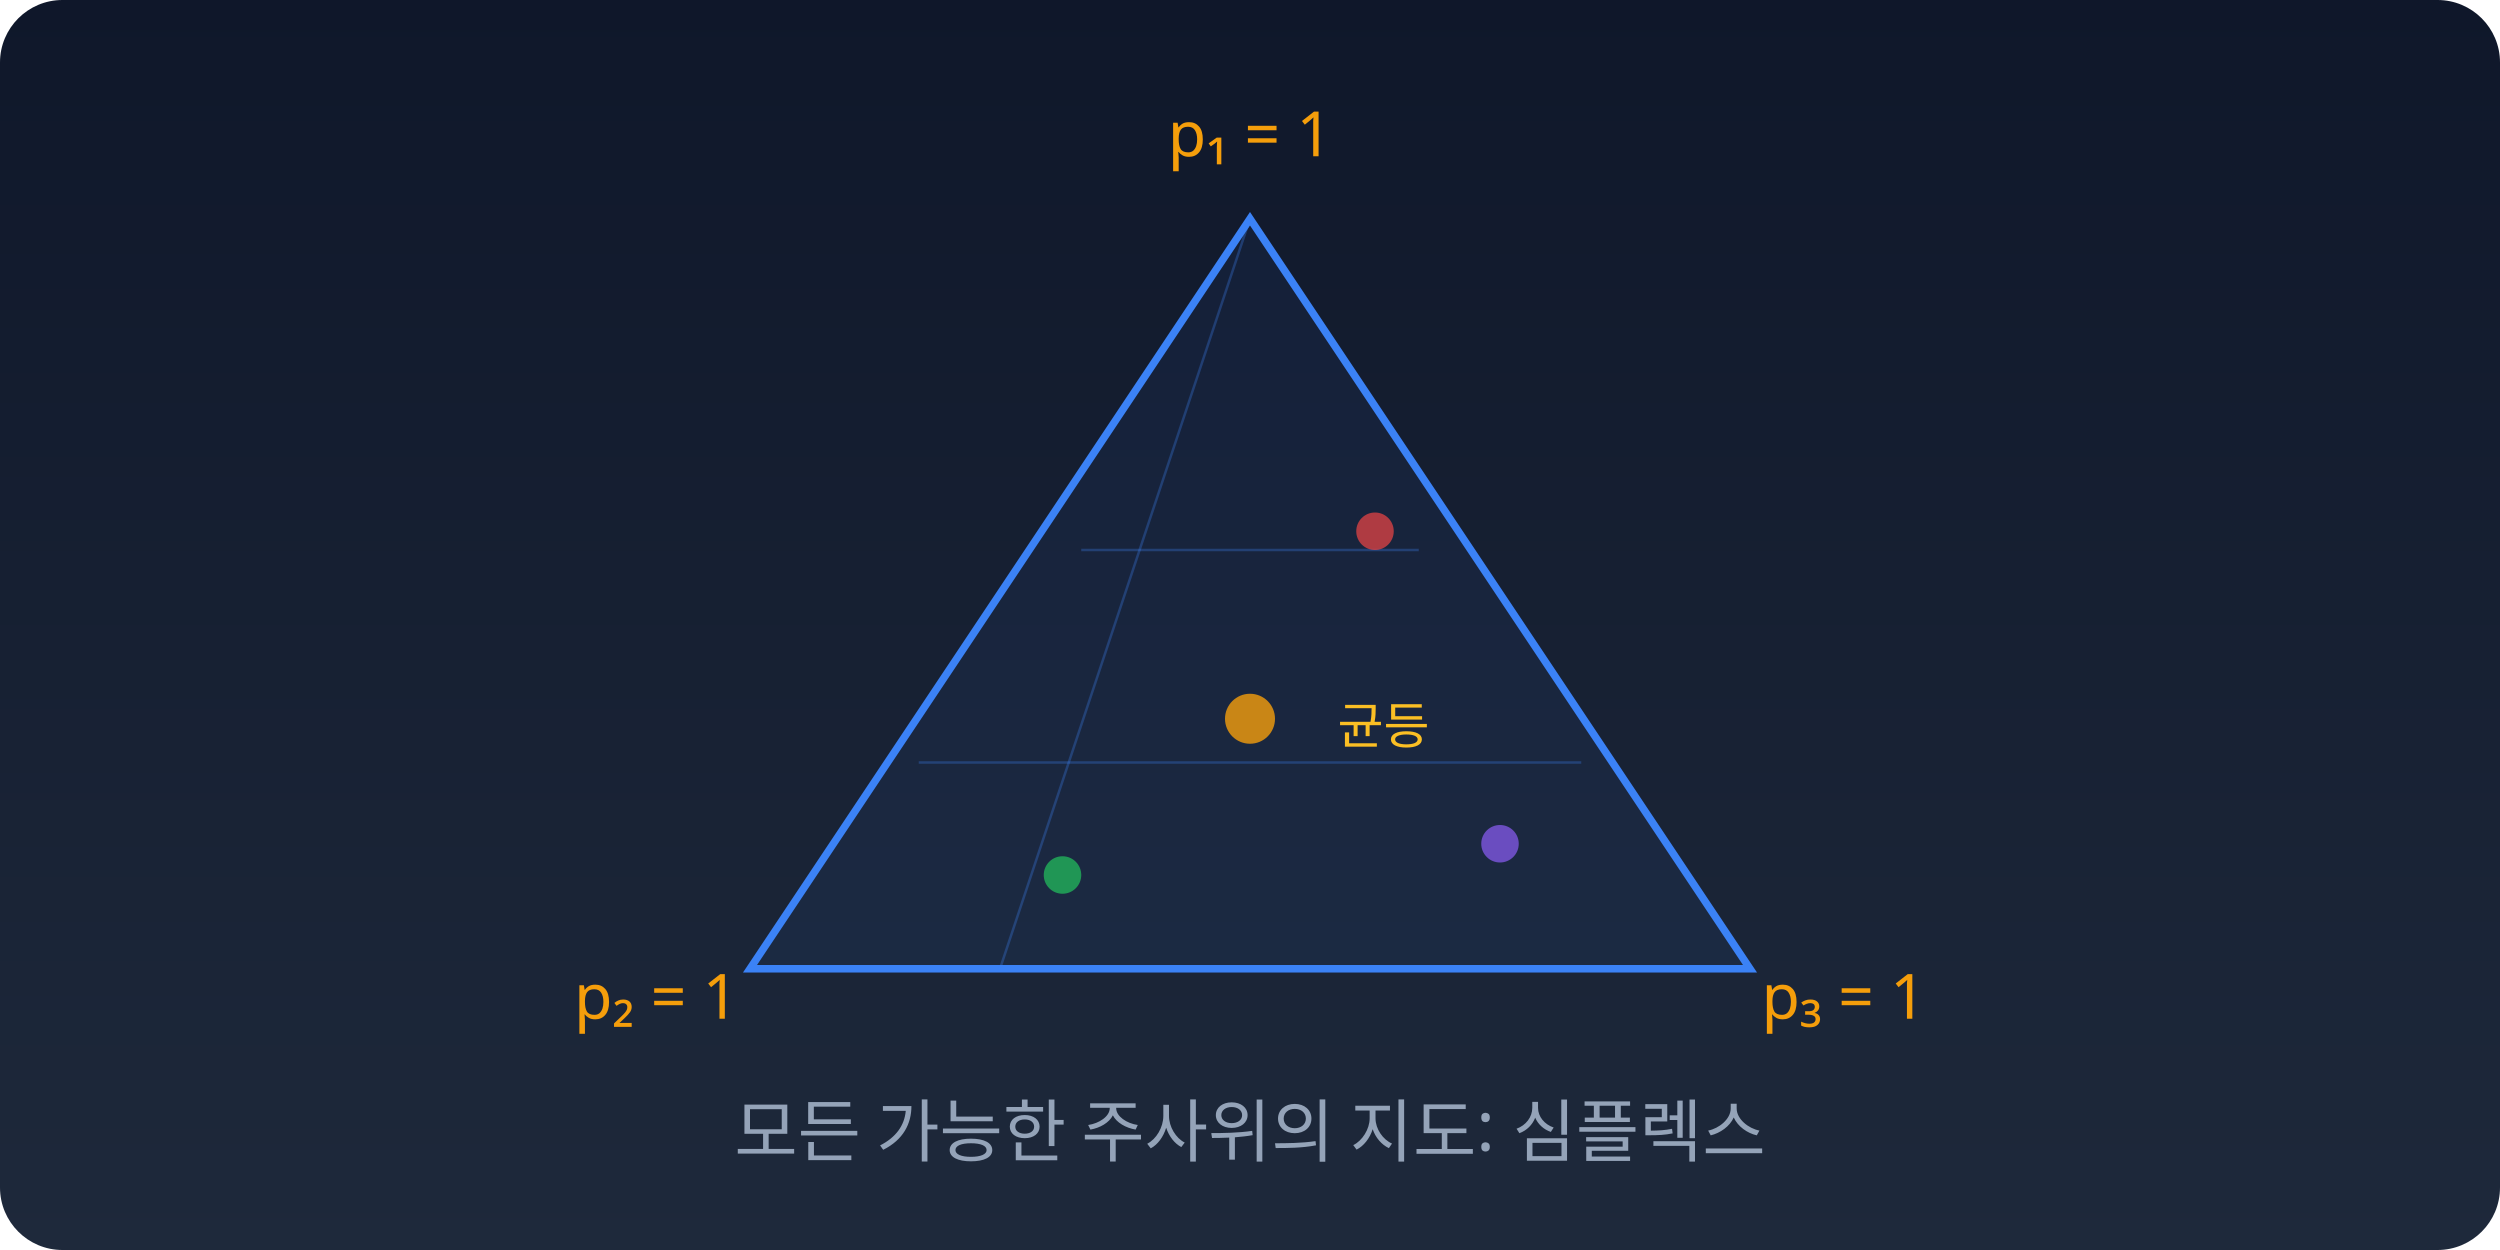
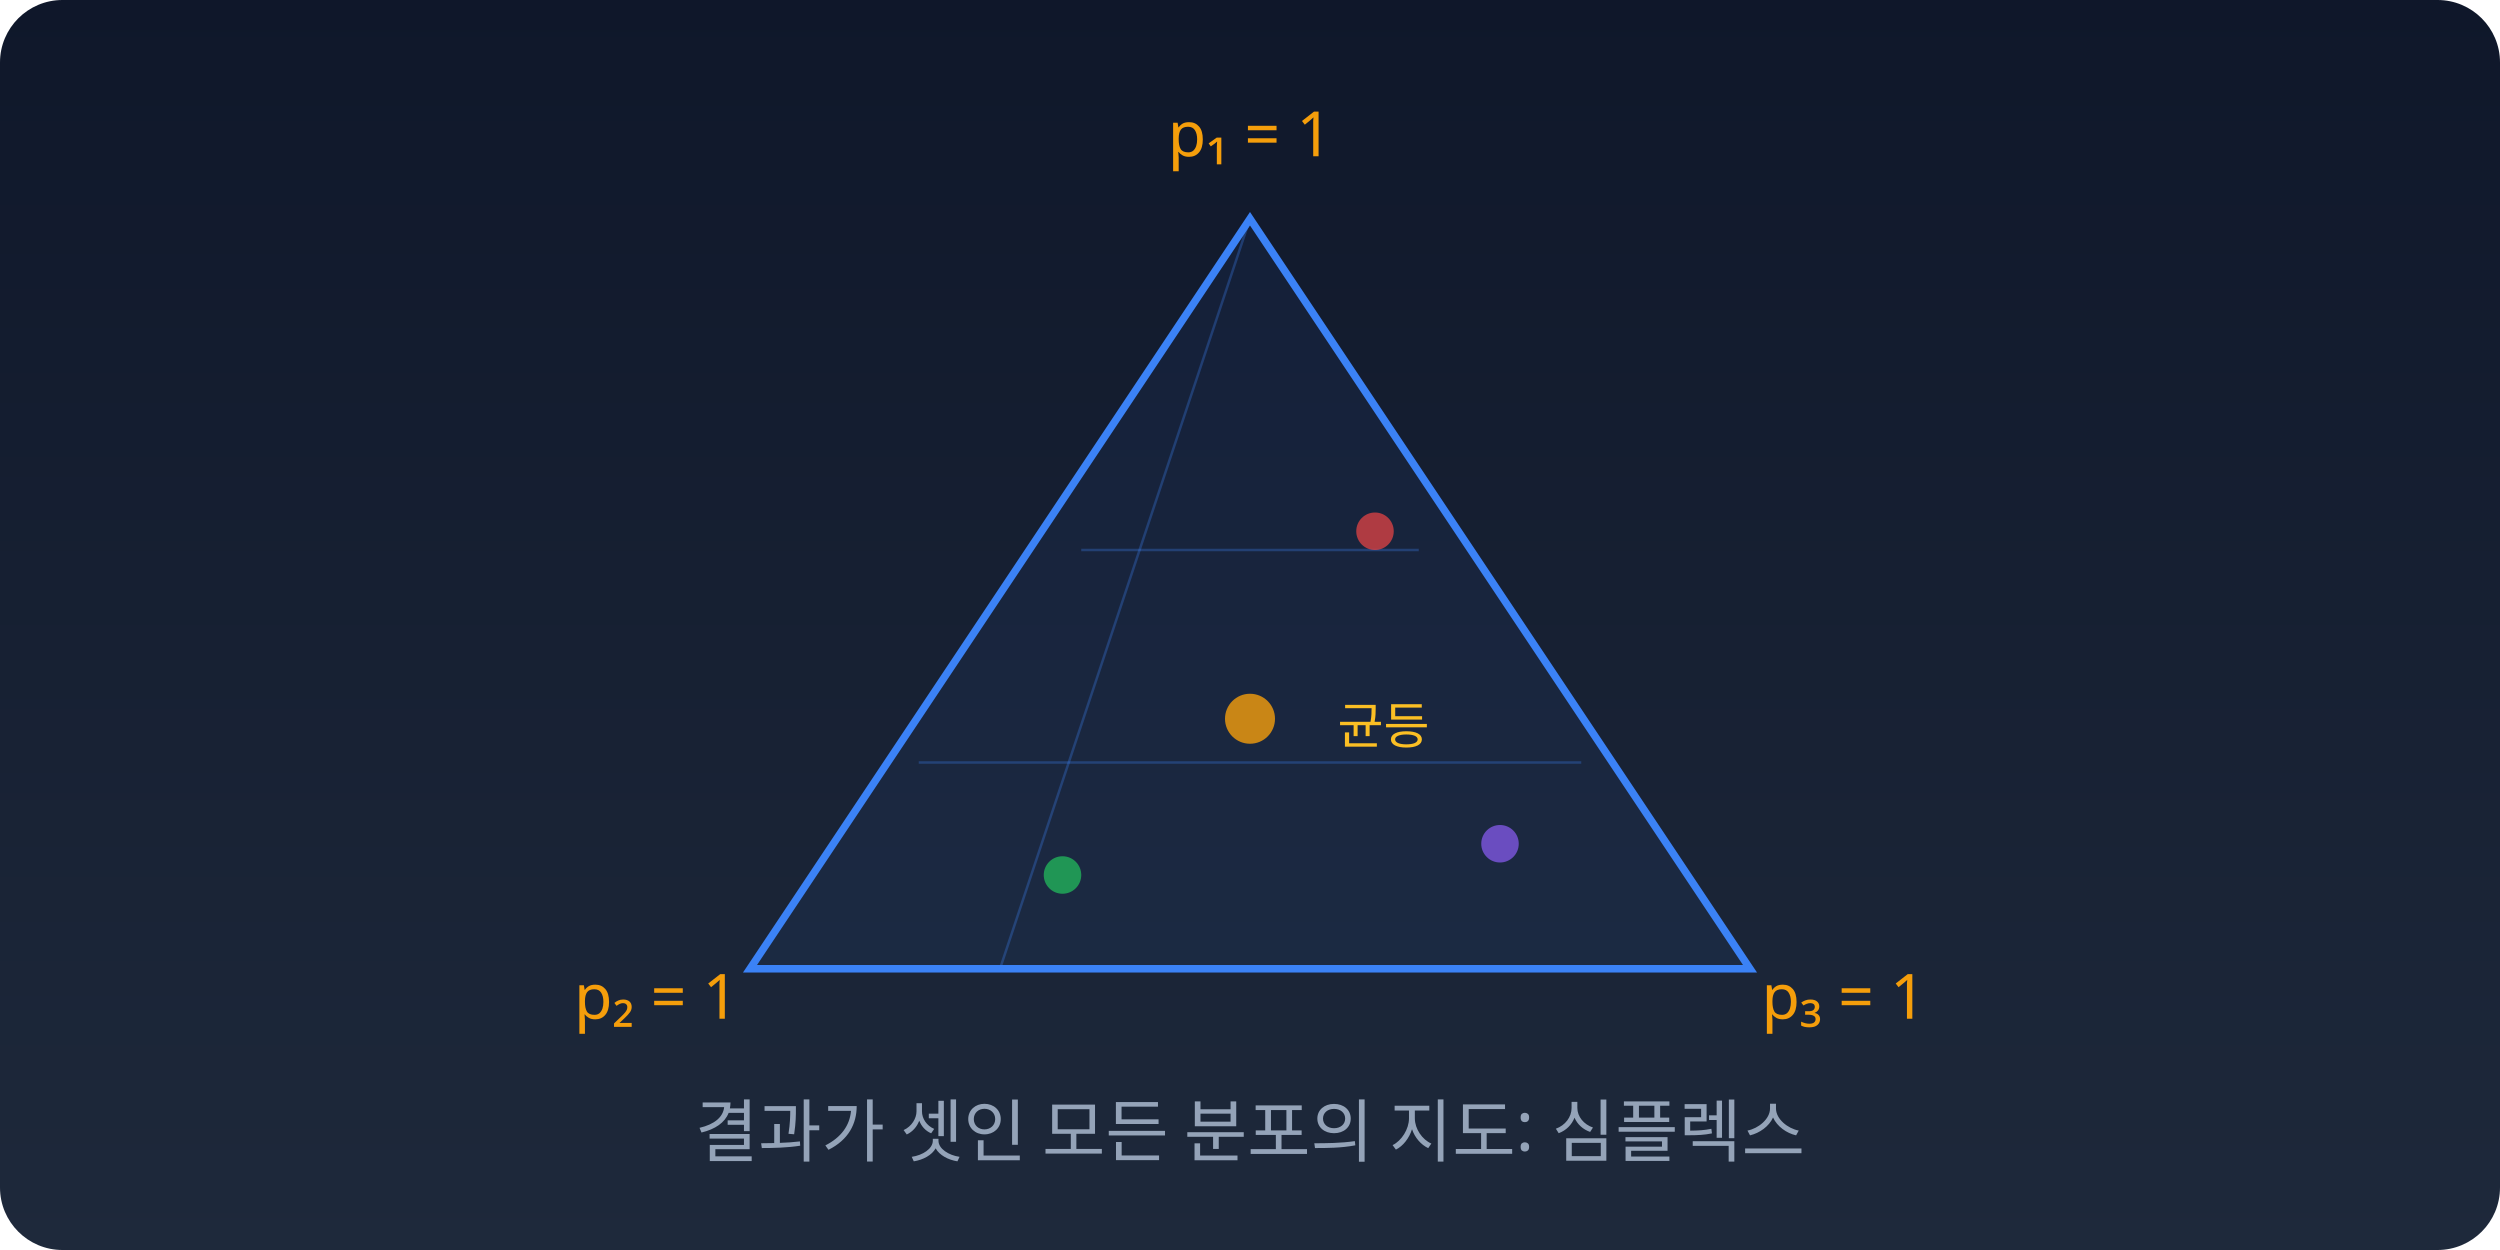
<svg xmlns="http://www.w3.org/2000/svg" viewBox="0 0 400 200" font-family="'Noto Sans KR', sans-serif">
  <defs>
    <linearGradient id="bg2d" x1="0" y1="0" x2="0" y2="1">
      <stop offset="0%" stop-color="#0f172a" />
      <stop offset="100%" stop-color="#1e293b" />
    </linearGradient>
  </defs>
  <rect width="400" height="200" fill="url(#bg2d)" rx="10" />
  <g transform="translate(200,105)">
    <polygon points="0,-70 -80,50 80,50" fill="#3b82f6" fill-opacity="0.06" stroke="#3b82f6" stroke-width="1.2" />
    <line x1="-53" y1="17" x2="53" y2="17" stroke="#3b82f6" stroke-width="0.4" opacity="0.3" />
    <line x1="-27" y1="-17" x2="27" y2="-17" stroke="#3b82f6" stroke-width="0.4" opacity="0.3" />
    <line x1="-40" y1="50" x2="0" y2="-70" stroke="#3b82f6" stroke-width="0.4" opacity="0.3" transform="rotate(0)" />
    <text x="0" y="-80" fill="#f59e0b" font-size="10" text-anchor="middle">p₁ = 1</text>
    <text x="-95" y="58" fill="#f59e0b" font-size="10" text-anchor="middle">p₂ = 1</text>
    <text x="95" y="58" fill="#f59e0b" font-size="10" text-anchor="middle">p₃ = 1</text>
    <circle cx="0" cy="10" r="4" fill="#f59e0b" opacity="0.8" />
    <text x="14" y="14" fill="#fbbf24" font-size="8">균등</text>
    <circle cx="-30" cy="35" r="3" fill="#22c55e" opacity="0.7" />
    <circle cx="20" cy="-20" r="3" fill="#ef4444" opacity="0.7" />
    <circle cx="40" cy="30" r="3" fill="#8b5cf6" opacity="0.7" />
-     <text x="0" y="80" fill="#94a3b8" font-size="11" text-anchor="middle">모든 가능한 주사위의 지도: 심플렉스</text>
+     <text x="0" y="80" fill="#94a3b8" font-size="11" text-anchor="middle">결과가 셋인 모든 분포의 지도: 심플렉스</text>
  </g>
</svg>
